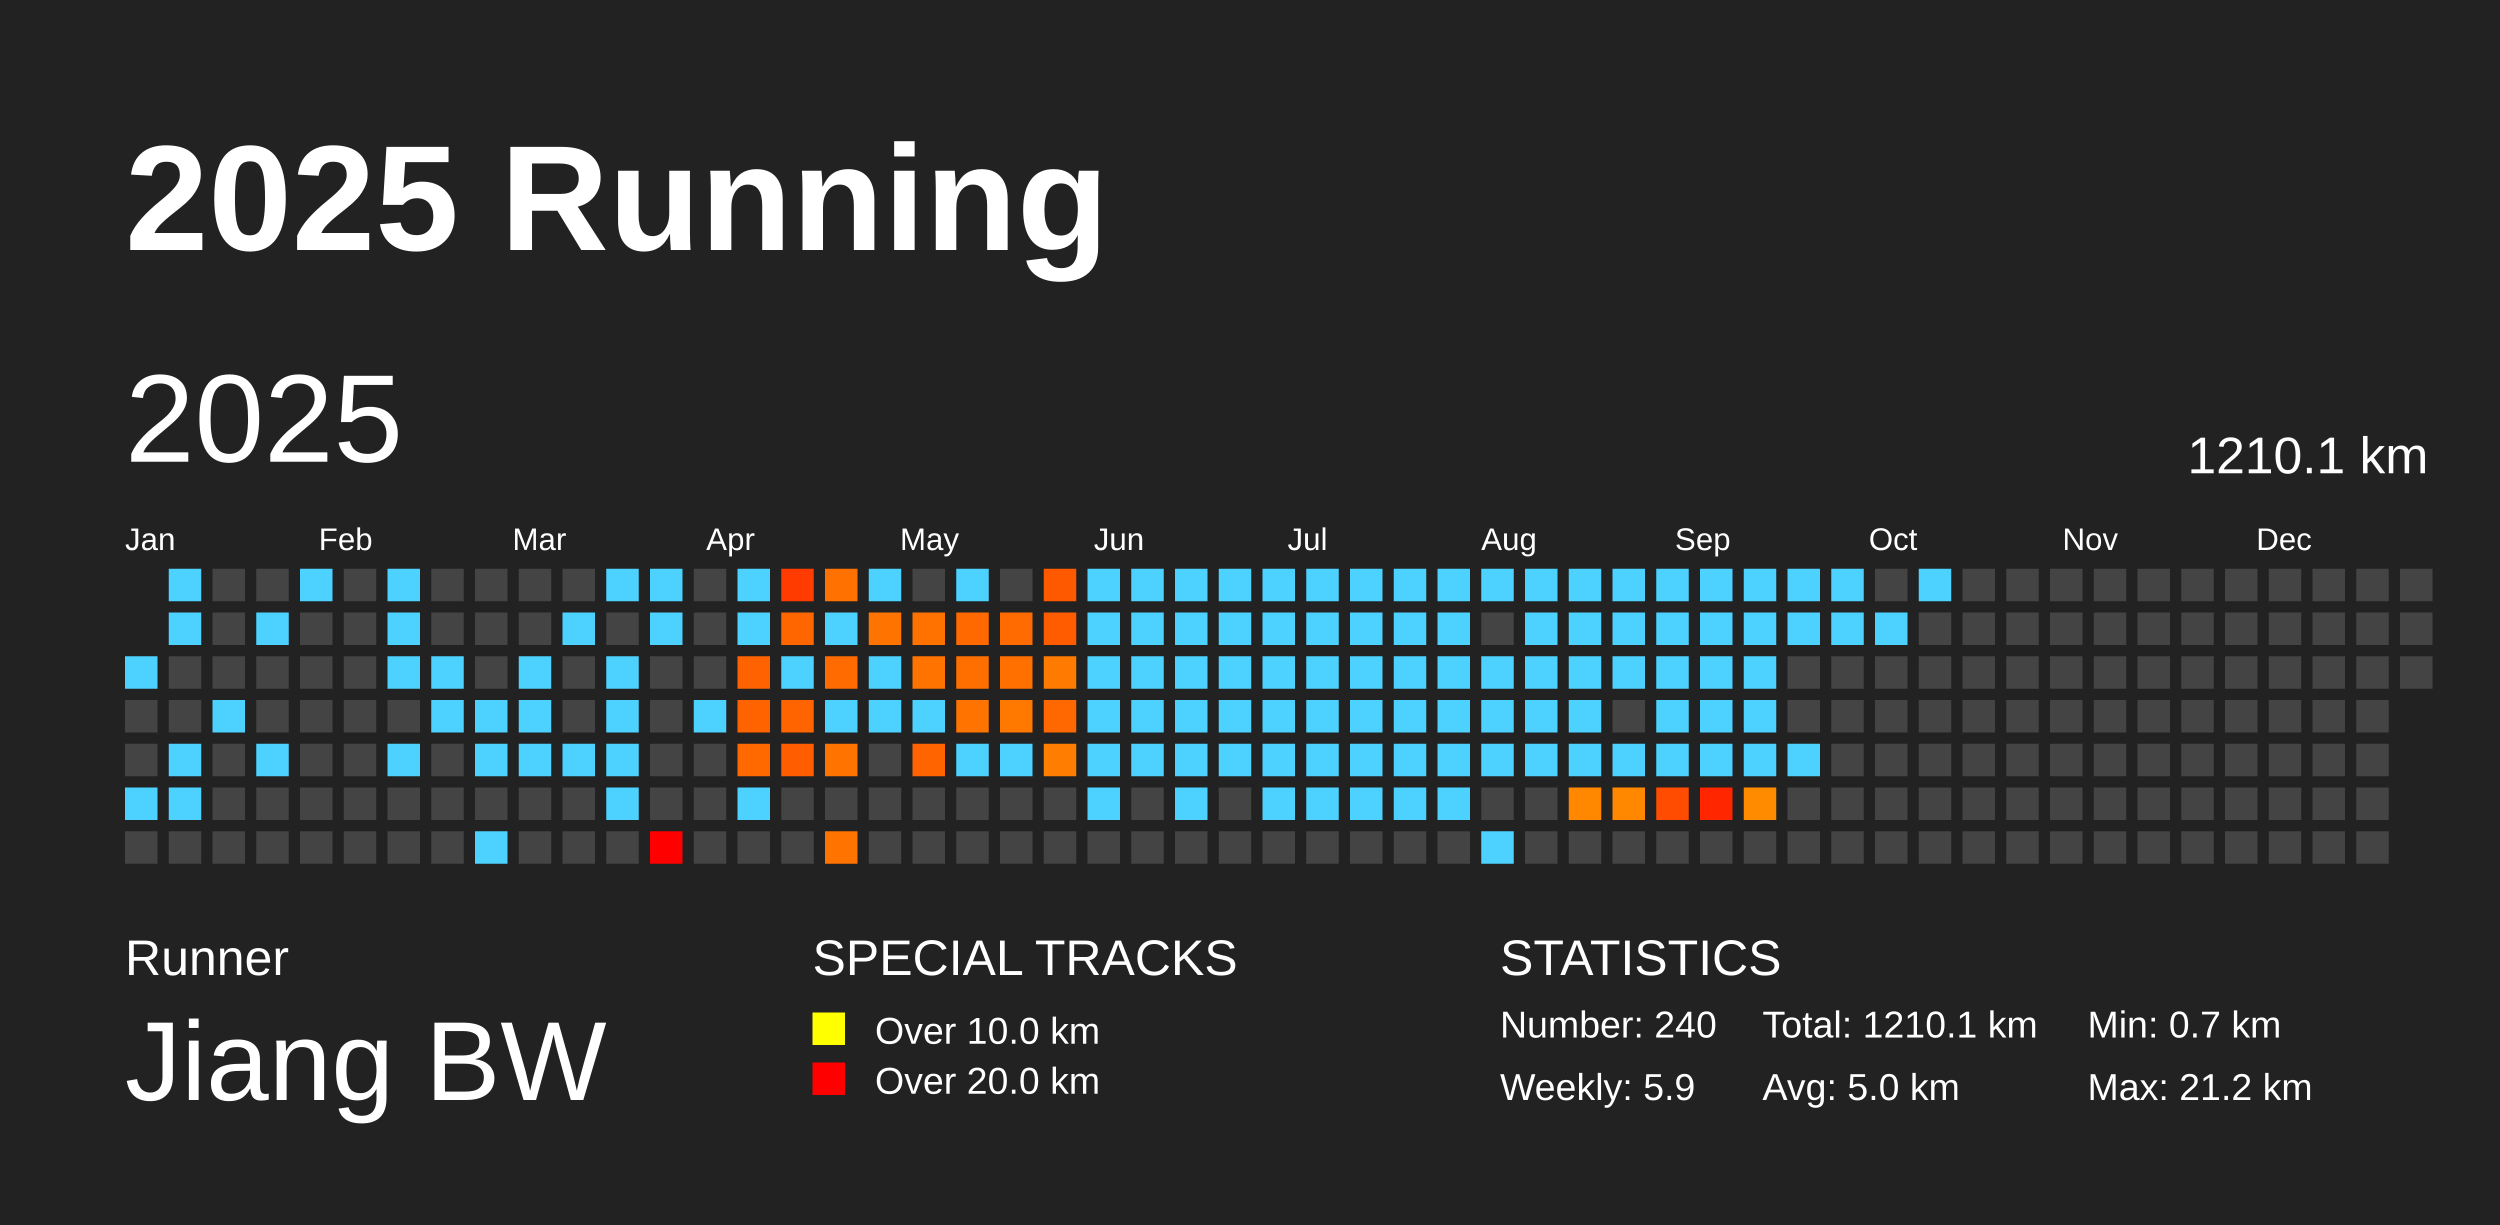
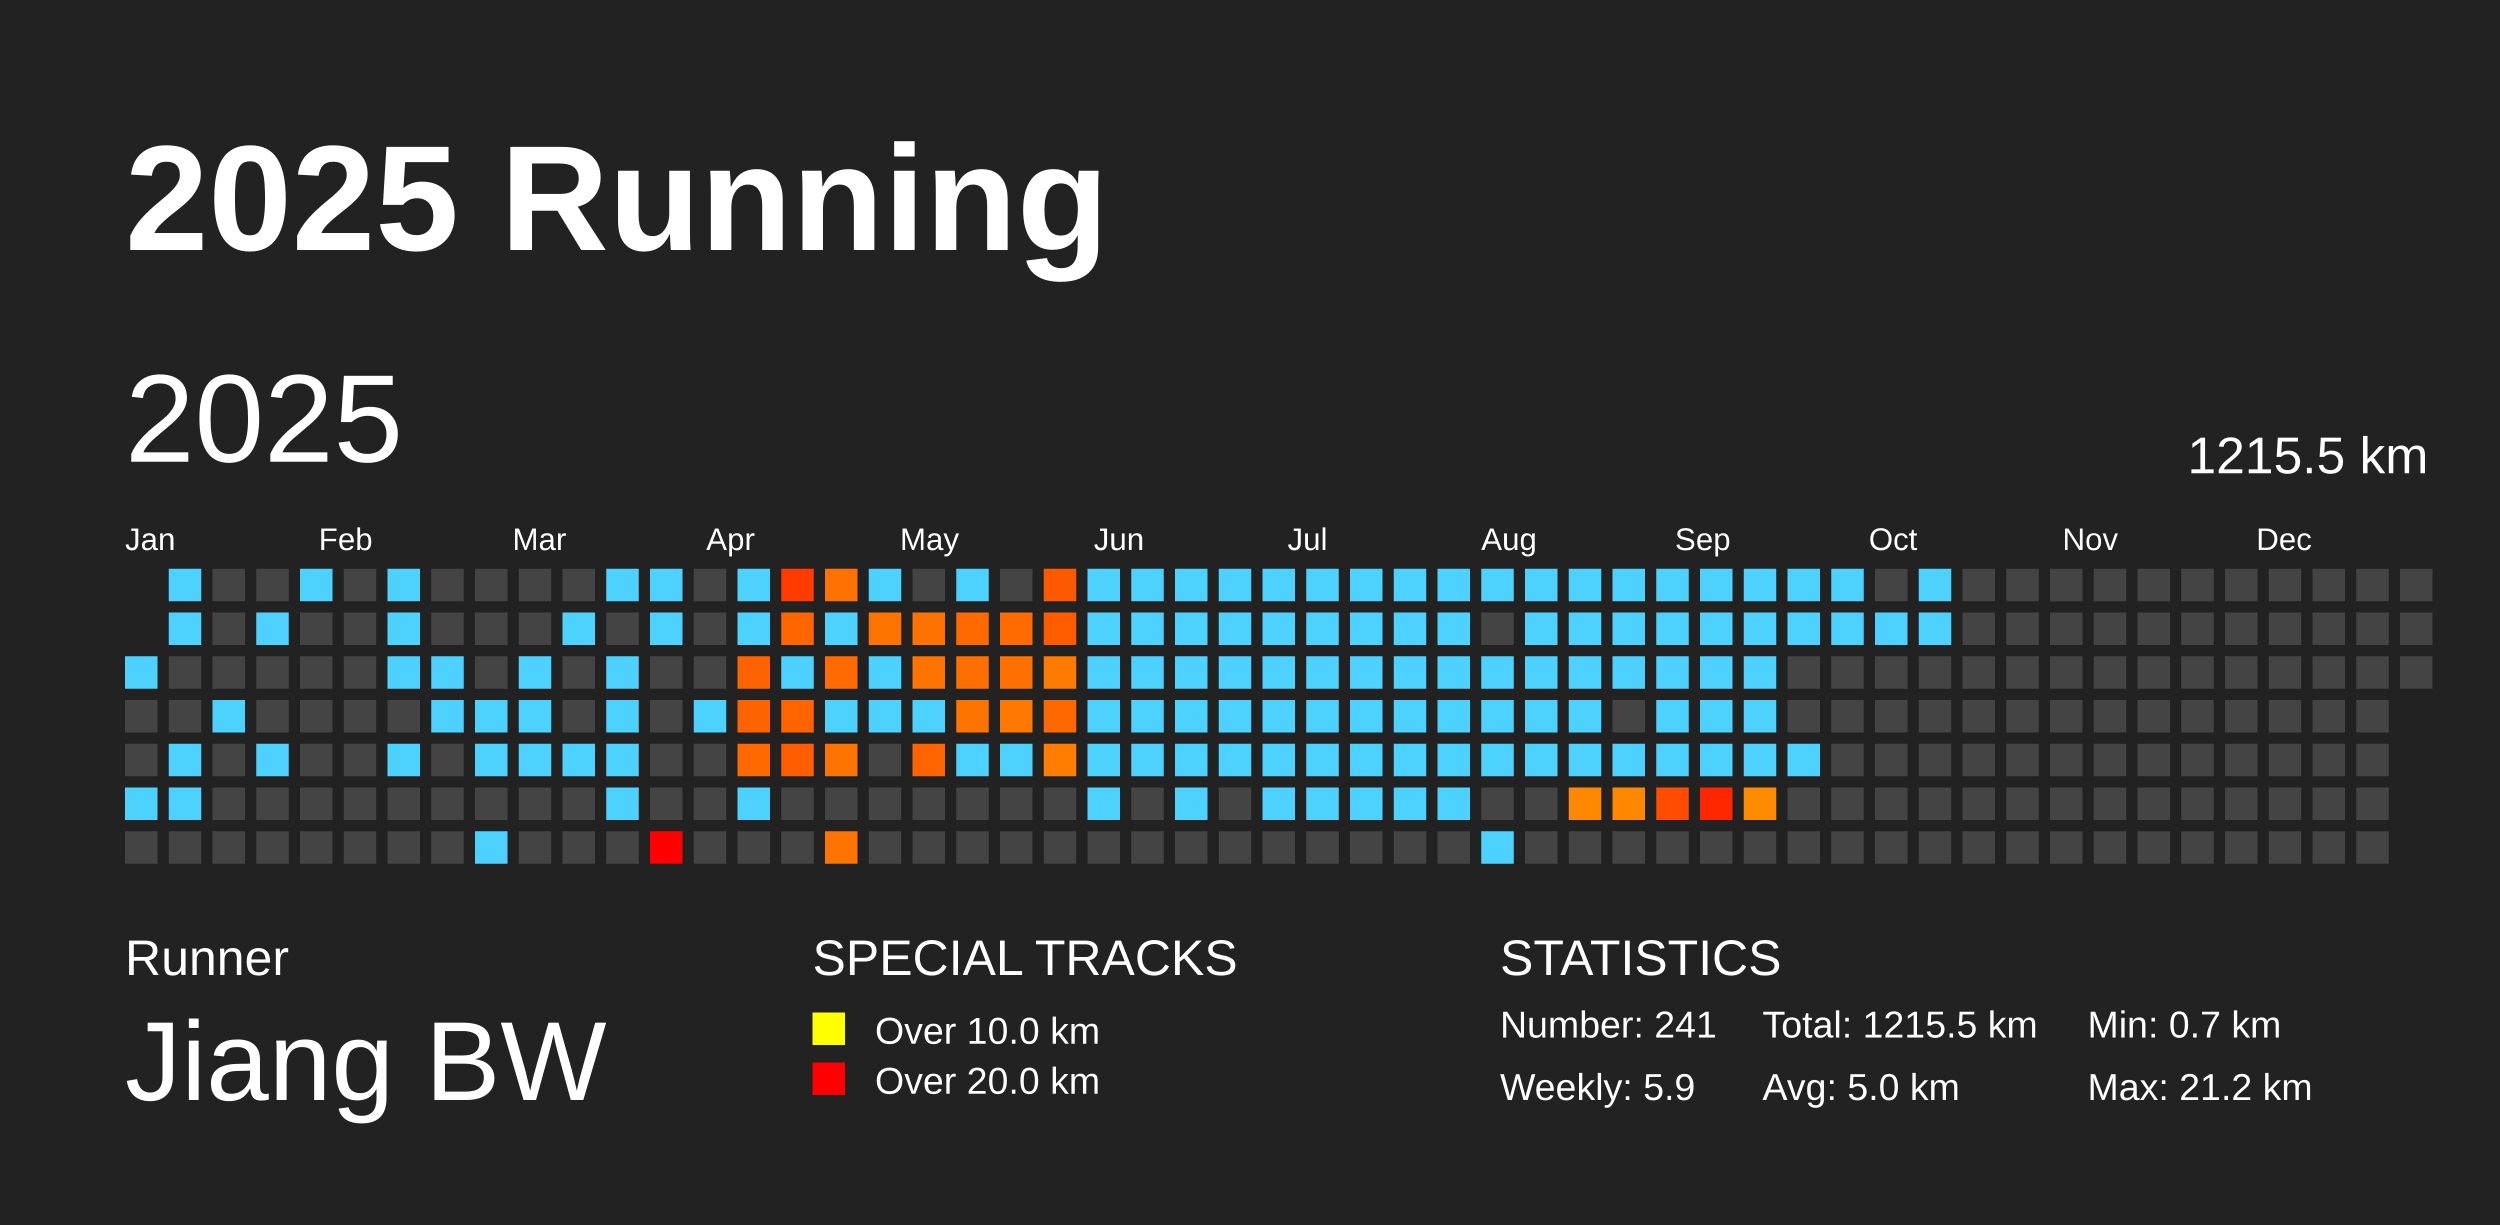
<svg xmlns="http://www.w3.org/2000/svg" baseProfile="full" height="98mm" version="1.1" viewBox="0,0,200,98" width="200mm">
  <defs />
  <rect fill="#222222" height="98" width="200" x="0" y="0" />
  <text fill="#FFFFFF" style="font-size:12px; font-family:Arial; font-weight:bold;" x="10" y="20">2025 Running</text>
  <text fill="#FFFFFF" style="font-size:4px; font-family:Arial" x="10" y="78">Runner</text>
  <text fill="#FFFFFF" style="font-size:9px; font-family:Arial" x="10" y="88">Jiang BW</text>
  <text fill="#FFFFFF" style="font-size:4px; font-family:Arial" x="65" y="78">SPECIAL TRACKS</text>
  <rect fill="yellow" height="2.6" width="2.6" x="65" y="81" />
  <text fill="#FFFFFF" style="font-size:3px; font-family:Arial" x="70" y="83.5">Over 10.0 km</text>
  <rect fill="red" height="2.6" width="2.6" x="65" y="85" />
  <text fill="#FFFFFF" style="font-size:3px; font-family:Arial" x="70" y="87.5">Over 20.0 km</text>
  <text fill="#FFFFFF" style="font-size:4px; font-family:Arial" x="120" y="78">STATISTICS</text>
-   <text fill="#FFFFFF" style="font-size:3px; font-family:Arial" x="120" y="83">Number: 240</text>
+   <text fill="#FFFFFF" style="font-size:3px; font-family:Arial" x="120" y="83">Number: 241</text>
  <text fill="#FFFFFF" style="font-size:3px; font-family:Arial" x="120" y="88">Weekly: 5.9</text>
-   <text fill="#FFFFFF" style="font-size:3px; font-family:Arial" x="141" y="83">Total: 1210.1 km</text>
+   <text fill="#FFFFFF" style="font-size:3px; font-family:Arial" x="141" y="83">Total: 1215.5 km</text>
  <text fill="#FFFFFF" style="font-size:3px; font-family:Arial" x="141" y="88">Avg: 5.0 km</text>
  <text fill="#FFFFFF" style="font-size:3px; font-family:Arial" x="167" y="83">Min: 0.7 km</text>
  <text fill="#FFFFFF" style="font-size:3px; font-family:Arial" x="167" y="88">Max: 21.2 km</text>
  <text dominant-baseline="hanging" fill="#FFFFFF" style="font-size:10.0px; font-family:Arial;" x="10" y="30">2025</text>
-   <text dominant-baseline="hanging" fill="#FFFFFF" style="font-size:4.125px; font-family:Arial;" x="175" y="35">1210.1 km</text>
+   <text dominant-baseline="hanging" fill="#FFFFFF" style="font-size:4.125px; font-family:Arial;" x="175" y="35">1215.5 km</text>
  <text fill="#FFFFFF" style="font-size:2.5px; font-family:Arial" x="10.0" y="44">Jan</text>
  <text fill="#FFFFFF" style="font-size:2.5px; font-family:Arial" x="25.5" y="44">Feb</text>
  <text fill="#FFFFFF" style="font-size:2.5px; font-family:Arial" x="41.0" y="44">Mar</text>
  <text fill="#FFFFFF" style="font-size:2.5px; font-family:Arial" x="56.5" y="44">Apr</text>
  <text fill="#FFFFFF" style="font-size:2.5px; font-family:Arial" x="72.0" y="44">May</text>
  <text fill="#FFFFFF" style="font-size:2.5px; font-family:Arial" x="87.5" y="44">Jun</text>
  <text fill="#FFFFFF" style="font-size:2.5px; font-family:Arial" x="103.0" y="44">Jul</text>
  <text fill="#FFFFFF" style="font-size:2.5px; font-family:Arial" x="118.5" y="44">Aug</text>
  <text fill="#FFFFFF" style="font-size:2.5px; font-family:Arial" x="134.0" y="44">Sep</text>
  <text fill="#FFFFFF" style="font-size:2.5px; font-family:Arial" x="149.5" y="44">Oct</text>
  <text fill="#FFFFFF" style="font-size:2.5px; font-family:Arial" x="165.0" y="44">Nov</text>
  <text fill="#FFFFFF" style="font-size:2.5px; font-family:Arial" x="180.5" y="44">Dec</text>
  <rect fill="#4dd2ff" height="2.6" width="2.6" x="10.0" y="52.5" />
  <rect fill="#444444" height="2.6" width="2.6" x="10.0" y="56.0" />
  <rect fill="#444444" height="2.6" width="2.6" x="10.0" y="59.5" />
  <rect fill="#4dd2ff" height="2.6" width="2.6" x="10.0" y="63.0" />
  <rect fill="#444444" height="2.6" width="2.6" x="10.0" y="66.5" />
  <rect fill="#4dd2ff" height="2.6" width="2.6" x="13.5" y="45.5" />
  <rect fill="#4dd2ff" height="2.6" width="2.6" x="13.5" y="49.0" />
  <rect fill="#444444" height="2.6" width="2.6" x="13.5" y="52.5" />
  <rect fill="#444444" height="2.6" width="2.6" x="13.5" y="56.0" />
  <rect fill="#4dd2ff" height="2.6" width="2.6" x="13.5" y="59.5" />
  <rect fill="#4dd2ff" height="2.6" width="2.6" x="13.5" y="63.0" />
  <rect fill="#444444" height="2.6" width="2.6" x="13.5" y="66.5" />
  <rect fill="#444444" height="2.6" width="2.6" x="17.0" y="45.5" />
  <rect fill="#444444" height="2.6" width="2.6" x="17.0" y="49.0" />
  <rect fill="#444444" height="2.6" width="2.6" x="17.0" y="52.5" />
  <rect fill="#4dd2ff" height="2.6" width="2.6" x="17.0" y="56.0" />
  <rect fill="#444444" height="2.6" width="2.6" x="17.0" y="59.5" />
  <rect fill="#444444" height="2.6" width="2.6" x="17.0" y="63.0" />
  <rect fill="#444444" height="2.6" width="2.6" x="17.0" y="66.5" />
  <rect fill="#444444" height="2.6" width="2.6" x="20.5" y="45.5" />
  <rect fill="#4dd2ff" height="2.6" width="2.6" x="20.5" y="49.0" />
  <rect fill="#444444" height="2.6" width="2.6" x="20.5" y="52.5" />
  <rect fill="#444444" height="2.6" width="2.6" x="20.5" y="56.0" />
  <rect fill="#4dd2ff" height="2.6" width="2.6" x="20.5" y="59.5" />
  <rect fill="#444444" height="2.6" width="2.6" x="20.5" y="63.0" />
  <rect fill="#444444" height="2.6" width="2.6" x="20.5" y="66.5" />
  <rect fill="#4dd2ff" height="2.6" width="2.6" x="24.0" y="45.5" />
  <rect fill="#444444" height="2.6" width="2.6" x="24.0" y="49.0" />
  <rect fill="#444444" height="2.6" width="2.6" x="24.0" y="52.5" />
  <rect fill="#444444" height="2.6" width="2.6" x="24.0" y="56.0" />
  <rect fill="#444444" height="2.6" width="2.6" x="24.0" y="59.5" />
  <rect fill="#444444" height="2.6" width="2.6" x="24.0" y="63.0" />
  <rect fill="#444444" height="2.6" width="2.6" x="24.0" y="66.5" />
  <rect fill="#444444" height="2.6" width="2.6" x="27.5" y="45.5" />
  <rect fill="#444444" height="2.6" width="2.6" x="27.5" y="49.0" />
  <rect fill="#444444" height="2.6" width="2.6" x="27.5" y="52.5" />
  <rect fill="#444444" height="2.6" width="2.6" x="27.5" y="56.0" />
  <rect fill="#444444" height="2.6" width="2.6" x="27.5" y="59.5" />
  <rect fill="#444444" height="2.6" width="2.6" x="27.5" y="63.0" />
  <rect fill="#444444" height="2.6" width="2.6" x="27.5" y="66.5" />
  <rect fill="#4dd2ff" height="2.6" width="2.6" x="31.0" y="45.5" />
  <rect fill="#4dd2ff" height="2.6" width="2.6" x="31.0" y="49.0" />
  <rect fill="#4dd2ff" height="2.6" width="2.6" x="31.0" y="52.5" />
  <rect fill="#444444" height="2.6" width="2.6" x="31.0" y="56.0" />
  <rect fill="#4dd2ff" height="2.6" width="2.6" x="31.0" y="59.5" />
  <rect fill="#444444" height="2.6" width="2.6" x="31.0" y="63.0" />
  <rect fill="#444444" height="2.6" width="2.6" x="31.0" y="66.5" />
  <rect fill="#444444" height="2.6" width="2.6" x="34.5" y="45.5" />
  <rect fill="#444444" height="2.6" width="2.6" x="34.5" y="49.0" />
  <rect fill="#4dd2ff" height="2.6" width="2.6" x="34.5" y="52.5" />
  <rect fill="#4dd2ff" height="2.6" width="2.6" x="34.5" y="56.0" />
  <rect fill="#444444" height="2.6" width="2.6" x="34.5" y="59.5" />
  <rect fill="#444444" height="2.6" width="2.6" x="34.5" y="63.0" />
  <rect fill="#444444" height="2.6" width="2.6" x="34.5" y="66.5" />
  <rect fill="#444444" height="2.6" width="2.6" x="38.0" y="45.5" />
  <rect fill="#444444" height="2.6" width="2.6" x="38.0" y="49.0" />
  <rect fill="#444444" height="2.6" width="2.6" x="38.0" y="52.5" />
  <rect fill="#4dd2ff" height="2.6" width="2.6" x="38.0" y="56.0" />
  <rect fill="#4dd2ff" height="2.6" width="2.6" x="38.0" y="59.5" />
  <rect fill="#444444" height="2.6" width="2.6" x="38.0" y="63.0" />
  <rect fill="#4dd2ff" height="2.6" width="2.6" x="38.0" y="66.5" />
  <rect fill="#444444" height="2.6" width="2.6" x="41.5" y="45.5" />
  <rect fill="#444444" height="2.6" width="2.6" x="41.5" y="49.0" />
  <rect fill="#4dd2ff" height="2.6" width="2.6" x="41.5" y="52.5" />
  <rect fill="#4dd2ff" height="2.6" width="2.6" x="41.5" y="56.0" />
  <rect fill="#4dd2ff" height="2.6" width="2.6" x="41.5" y="59.5" />
  <rect fill="#444444" height="2.6" width="2.6" x="41.5" y="63.0" />
  <rect fill="#444444" height="2.6" width="2.6" x="41.5" y="66.5" />
  <rect fill="#444444" height="2.6" width="2.6" x="45.0" y="45.5" />
  <rect fill="#4dd2ff" height="2.6" width="2.6" x="45.0" y="49.0" />
  <rect fill="#444444" height="2.6" width="2.6" x="45.0" y="52.5" />
  <rect fill="#444444" height="2.6" width="2.6" x="45.0" y="56.0" />
  <rect fill="#4dd2ff" height="2.6" width="2.6" x="45.0" y="59.5" />
  <rect fill="#444444" height="2.6" width="2.6" x="45.0" y="63.0" />
  <rect fill="#444444" height="2.6" width="2.6" x="45.0" y="66.5" />
  <rect fill="#4dd2ff" height="2.6" width="2.6" x="48.5" y="45.5" />
  <rect fill="#444444" height="2.6" width="2.6" x="48.5" y="49.0" />
  <rect fill="#4dd2ff" height="2.6" width="2.6" x="48.5" y="52.5" />
  <rect fill="#4dd2ff" height="2.6" width="2.6" x="48.5" y="56.0" />
  <rect fill="#4dd2ff" height="2.6" width="2.6" x="48.5" y="59.5" />
  <rect fill="#4dd2ff" height="2.6" width="2.6" x="48.5" y="63.0" />
  <rect fill="#444444" height="2.6" width="2.6" x="48.5" y="66.5" />
  <rect fill="#4dd2ff" height="2.6" width="2.6" x="52.0" y="45.5" />
  <rect fill="#4dd2ff" height="2.6" width="2.6" x="52.0" y="49.0" />
  <rect fill="#444444" height="2.6" width="2.6" x="52.0" y="52.5" />
  <rect fill="#444444" height="2.6" width="2.6" x="52.0" y="56.0" />
  <rect fill="#444444" height="2.6" width="2.6" x="52.0" y="59.5" />
  <rect fill="#444444" height="2.6" width="2.6" x="52.0" y="63.0" />
  <rect fill="red" height="2.6" width="2.6" x="52.0" y="66.5" />
  <rect fill="#444444" height="2.6" width="2.6" x="55.5" y="45.5" />
  <rect fill="#444444" height="2.6" width="2.6" x="55.5" y="49.0" />
  <rect fill="#444444" height="2.6" width="2.6" x="55.5" y="52.5" />
  <rect fill="#4dd2ff" height="2.6" width="2.6" x="55.5" y="56.0" />
  <rect fill="#444444" height="2.6" width="2.6" x="55.5" y="59.5" />
  <rect fill="#444444" height="2.6" width="2.6" x="55.5" y="63.0" />
  <rect fill="#444444" height="2.6" width="2.6" x="55.5" y="66.5" />
  <rect fill="#4dd2ff" height="2.6" width="2.6" x="59.0" y="45.5" />
  <rect fill="#4dd2ff" height="2.6" width="2.6" x="59.0" y="49.0" />
  <rect fill="#ff6200" height="2.6" width="2.6" x="59.0" y="52.5" />
  <rect fill="#ff6300" height="2.6" width="2.6" x="59.0" y="56.0" />
  <rect fill="#ff6900" height="2.6" width="2.6" x="59.0" y="59.5" />
  <rect fill="#4dd2ff" height="2.6" width="2.6" x="59.0" y="63.0" />
  <rect fill="#444444" height="2.6" width="2.6" x="59.0" y="66.5" />
  <rect fill="#ff3b00" height="2.6" width="2.6" x="62.5" y="45.5" />
  <rect fill="#ff6600" height="2.6" width="2.6" x="62.5" y="49.0" />
  <rect fill="#4dd2ff" height="2.6" width="2.6" x="62.5" y="52.5" />
  <rect fill="#ff6400" height="2.6" width="2.6" x="62.5" y="56.0" />
  <rect fill="#ff5d00" height="2.6" width="2.6" x="62.5" y="59.5" />
  <rect fill="#444444" height="2.6" width="2.6" x="62.5" y="63.0" />
  <rect fill="#444444" height="2.6" width="2.6" x="62.5" y="66.5" />
  <rect fill="#ff7100" height="2.6" width="2.6" x="66.0" y="45.5" />
  <rect fill="#4dd2ff" height="2.6" width="2.6" x="66.0" y="49.0" />
  <rect fill="#ff6b00" height="2.6" width="2.6" x="66.0" y="52.5" />
  <rect fill="#4dd2ff" height="2.6" width="2.6" x="66.0" y="56.0" />
  <rect fill="#ff7400" height="2.6" width="2.6" x="66.0" y="59.5" />
  <rect fill="#444444" height="2.6" width="2.6" x="66.0" y="63.0" />
  <rect fill="#ff7300" height="2.6" width="2.6" x="66.0" y="66.5" />
  <rect fill="#4dd2ff" height="2.6" width="2.6" x="69.5" y="45.5" />
  <rect fill="#ff7400" height="2.6" width="2.6" x="69.5" y="49.0" />
  <rect fill="#4dd2ff" height="2.6" width="2.6" x="69.5" y="52.5" />
  <rect fill="#4dd2ff" height="2.6" width="2.6" x="69.5" y="56.0" />
  <rect fill="#444444" height="2.6" width="2.6" x="69.5" y="59.5" />
  <rect fill="#444444" height="2.6" width="2.6" x="69.5" y="63.0" />
  <rect fill="#444444" height="2.6" width="2.6" x="69.5" y="66.5" />
  <rect fill="#444444" height="2.6" width="2.6" x="73.0" y="45.5" />
  <rect fill="#ff7200" height="2.6" width="2.6" x="73.0" y="49.0" />
  <rect fill="#ff7300" height="2.6" width="2.6" x="73.0" y="52.5" />
  <rect fill="#4dd2ff" height="2.6" width="2.6" x="73.0" y="56.0" />
  <rect fill="#ff6400" height="2.6" width="2.6" x="73.0" y="59.5" />
  <rect fill="#444444" height="2.6" width="2.6" x="73.0" y="63.0" />
  <rect fill="#444444" height="2.6" width="2.6" x="73.0" y="66.5" />
  <rect fill="#4dd2ff" height="2.6" width="2.6" x="76.5" y="45.5" />
  <rect fill="#ff6900" height="2.6" width="2.6" x="76.5" y="49.0" />
  <rect fill="#ff6f00" height="2.6" width="2.6" x="76.5" y="52.5" />
  <rect fill="#ff7300" height="2.6" width="2.6" x="76.5" y="56.0" />
  <rect fill="#4dd2ff" height="2.6" width="2.6" x="76.5" y="59.5" />
  <rect fill="#444444" height="2.6" width="2.6" x="76.5" y="63.0" />
  <rect fill="#444444" height="2.6" width="2.6" x="76.5" y="66.5" />
  <rect fill="#444444" height="2.6" width="2.6" x="80.0" y="45.5" />
  <rect fill="#ff6b00" height="2.6" width="2.6" x="80.0" y="49.0" />
  <rect fill="#ff7000" height="2.6" width="2.6" x="80.0" y="52.5" />
  <rect fill="#ff7800" height="2.6" width="2.6" x="80.0" y="56.0" />
  <rect fill="#4dd2ff" height="2.6" width="2.6" x="80.0" y="59.5" />
  <rect fill="#444444" height="2.6" width="2.6" x="80.0" y="63.0" />
  <rect fill="#444444" height="2.6" width="2.6" x="80.0" y="66.5" />
  <rect fill="#ff5900" height="2.6" width="2.6" x="83.5" y="45.5" />
  <rect fill="#ff5c00" height="2.6" width="2.6" x="83.5" y="49.0" />
  <rect fill="#ff7a00" height="2.6" width="2.6" x="83.5" y="52.5" />
  <rect fill="#ff6800" height="2.6" width="2.6" x="83.5" y="56.0" />
  <rect fill="#ff7d00" height="2.6" width="2.6" x="83.5" y="59.5" />
  <rect fill="#444444" height="2.6" width="2.6" x="83.5" y="63.0" />
  <rect fill="#444444" height="2.6" width="2.6" x="83.5" y="66.5" />
  <rect fill="#4dd2ff" height="2.6" width="2.6" x="87.0" y="45.5" />
  <rect fill="#4dd2ff" height="2.6" width="2.6" x="87.0" y="49.0" />
  <rect fill="#4dd2ff" height="2.6" width="2.6" x="87.0" y="52.5" />
  <rect fill="#4dd2ff" height="2.6" width="2.6" x="87.0" y="56.0" />
  <rect fill="#4dd2ff" height="2.6" width="2.6" x="87.0" y="59.5" />
  <rect fill="#4dd2ff" height="2.6" width="2.6" x="87.0" y="63.0" />
  <rect fill="#444444" height="2.6" width="2.6" x="87.0" y="66.5" />
  <rect fill="#4dd2ff" height="2.6" width="2.6" x="90.5" y="45.5" />
  <rect fill="#4dd2ff" height="2.6" width="2.6" x="90.5" y="49.0" />
  <rect fill="#4dd2ff" height="2.6" width="2.6" x="90.5" y="52.5" />
  <rect fill="#4dd2ff" height="2.6" width="2.6" x="90.5" y="56.0" />
  <rect fill="#4dd2ff" height="2.6" width="2.6" x="90.5" y="59.5" />
  <rect fill="#444444" height="2.6" width="2.6" x="90.5" y="63.0" />
  <rect fill="#444444" height="2.6" width="2.6" x="90.5" y="66.5" />
  <rect fill="#4dd2ff" height="2.6" width="2.6" x="94.0" y="45.5" />
  <rect fill="#4dd2ff" height="2.6" width="2.6" x="94.0" y="49.0" />
  <rect fill="#4dd2ff" height="2.6" width="2.6" x="94.0" y="52.5" />
  <rect fill="#4dd2ff" height="2.6" width="2.6" x="94.0" y="56.0" />
  <rect fill="#4dd2ff" height="2.6" width="2.6" x="94.0" y="59.5" />
  <rect fill="#4dd2ff" height="2.6" width="2.6" x="94.0" y="63.0" />
  <rect fill="#444444" height="2.6" width="2.6" x="94.0" y="66.5" />
  <rect fill="#4dd2ff" height="2.6" width="2.6" x="97.5" y="45.5" />
  <rect fill="#4dd2ff" height="2.6" width="2.6" x="97.5" y="49.0" />
  <rect fill="#4dd2ff" height="2.6" width="2.6" x="97.5" y="52.5" />
  <rect fill="#4dd2ff" height="2.6" width="2.6" x="97.5" y="56.0" />
  <rect fill="#4dd2ff" height="2.6" width="2.6" x="97.5" y="59.5" />
  <rect fill="#444444" height="2.6" width="2.6" x="97.5" y="63.0" />
  <rect fill="#444444" height="2.6" width="2.6" x="97.5" y="66.5" />
  <rect fill="#4dd2ff" height="2.6" width="2.6" x="101.0" y="45.5" />
  <rect fill="#4dd2ff" height="2.6" width="2.6" x="101.0" y="49.0" />
  <rect fill="#4dd2ff" height="2.6" width="2.6" x="101.0" y="52.5" />
  <rect fill="#4dd2ff" height="2.6" width="2.6" x="101.0" y="56.0" />
  <rect fill="#4dd2ff" height="2.6" width="2.6" x="101.0" y="59.5" />
  <rect fill="#4dd2ff" height="2.6" width="2.6" x="101.0" y="63.0" />
  <rect fill="#444444" height="2.6" width="2.6" x="101.0" y="66.5" />
  <rect fill="#4dd2ff" height="2.6" width="2.6" x="104.5" y="45.5" />
  <rect fill="#4dd2ff" height="2.6" width="2.6" x="104.5" y="49.0" />
  <rect fill="#4dd2ff" height="2.6" width="2.6" x="104.5" y="52.5" />
  <rect fill="#4dd2ff" height="2.6" width="2.6" x="104.5" y="56.0" />
  <rect fill="#4dd2ff" height="2.6" width="2.6" x="104.5" y="59.5" />
  <rect fill="#4dd2ff" height="2.6" width="2.6" x="104.5" y="63.0" />
  <rect fill="#444444" height="2.6" width="2.6" x="104.5" y="66.5" />
  <rect fill="#4dd2ff" height="2.6" width="2.6" x="108.0" y="45.5" />
  <rect fill="#4dd2ff" height="2.6" width="2.6" x="108.0" y="49.0" />
  <rect fill="#4dd2ff" height="2.6" width="2.6" x="108.0" y="52.5" />
  <rect fill="#4dd2ff" height="2.6" width="2.6" x="108.0" y="56.0" />
  <rect fill="#4dd2ff" height="2.6" width="2.6" x="108.0" y="59.5" />
  <rect fill="#4dd2ff" height="2.6" width="2.6" x="108.0" y="63.0" />
  <rect fill="#444444" height="2.6" width="2.6" x="108.0" y="66.5" />
  <rect fill="#4dd2ff" height="2.6" width="2.6" x="111.5" y="45.5" />
  <rect fill="#4dd2ff" height="2.6" width="2.6" x="111.5" y="49.0" />
  <rect fill="#4dd2ff" height="2.6" width="2.6" x="111.5" y="52.5" />
  <rect fill="#4dd2ff" height="2.6" width="2.6" x="111.5" y="56.0" />
  <rect fill="#4dd2ff" height="2.6" width="2.6" x="111.5" y="59.5" />
  <rect fill="#4dd2ff" height="2.6" width="2.6" x="111.5" y="63.0" />
  <rect fill="#444444" height="2.6" width="2.6" x="111.5" y="66.5" />
  <rect fill="#4dd2ff" height="2.6" width="2.6" x="115.0" y="45.5" />
  <rect fill="#4dd2ff" height="2.6" width="2.6" x="115.0" y="49.0" />
  <rect fill="#4dd2ff" height="2.6" width="2.6" x="115.0" y="52.5" />
  <rect fill="#4dd2ff" height="2.6" width="2.6" x="115.0" y="56.0" />
  <rect fill="#4dd2ff" height="2.6" width="2.6" x="115.0" y="59.5" />
  <rect fill="#4dd2ff" height="2.6" width="2.6" x="115.0" y="63.0" />
  <rect fill="#444444" height="2.6" width="2.6" x="115.0" y="66.5" />
  <rect fill="#4dd2ff" height="2.6" width="2.6" x="118.5" y="45.5" />
  <rect fill="#444444" height="2.6" width="2.6" x="118.5" y="49.0" />
  <rect fill="#4dd2ff" height="2.6" width="2.6" x="118.5" y="52.5" />
  <rect fill="#4dd2ff" height="2.6" width="2.6" x="118.5" y="56.0" />
  <rect fill="#4dd2ff" height="2.6" width="2.6" x="118.5" y="59.5" />
  <rect fill="#444444" height="2.6" width="2.6" x="118.5" y="63.0" />
  <rect fill="#4dd2ff" height="2.6" width="2.6" x="118.5" y="66.5" />
  <rect fill="#4dd2ff" height="2.6" width="2.6" x="122.0" y="45.5" />
  <rect fill="#4dd2ff" height="2.6" width="2.6" x="122.0" y="49.0" />
  <rect fill="#4dd2ff" height="2.6" width="2.6" x="122.0" y="52.5" />
  <rect fill="#4dd2ff" height="2.6" width="2.6" x="122.0" y="56.0" />
  <rect fill="#4dd2ff" height="2.6" width="2.6" x="122.0" y="59.5" />
  <rect fill="#444444" height="2.6" width="2.6" x="122.0" y="63.0" />
  <rect fill="#444444" height="2.6" width="2.6" x="122.0" y="66.5" />
  <rect fill="#4dd2ff" height="2.6" width="2.6" x="125.5" y="45.5" />
  <rect fill="#4dd2ff" height="2.6" width="2.6" x="125.5" y="49.0" />
  <rect fill="#4dd2ff" height="2.6" width="2.6" x="125.5" y="52.5" />
  <rect fill="#4dd2ff" height="2.6" width="2.6" x="125.5" y="56.0" />
  <rect fill="#4dd2ff" height="2.6" width="2.6" x="125.5" y="59.5" />
  <rect fill="#ff8800" height="2.6" width="2.6" x="125.5" y="63.0" />
  <rect fill="#444444" height="2.6" width="2.6" x="125.5" y="66.5" />
  <rect fill="#4dd2ff" height="2.6" width="2.6" x="129.0" y="45.5" />
  <rect fill="#4dd2ff" height="2.6" width="2.6" x="129.0" y="49.0" />
  <rect fill="#4dd2ff" height="2.6" width="2.6" x="129.0" y="52.5" />
  <rect fill="#444444" height="2.6" width="2.6" x="129.0" y="56.0" />
  <rect fill="#4dd2ff" height="2.6" width="2.6" x="129.0" y="59.5" />
  <rect fill="#ff8800" height="2.6" width="2.6" x="129.0" y="63.0" />
  <rect fill="#444444" height="2.6" width="2.6" x="129.0" y="66.5" />
  <rect fill="#4dd2ff" height="2.6" width="2.6" x="132.5" y="45.5" />
  <rect fill="#4dd2ff" height="2.6" width="2.6" x="132.5" y="49.0" />
  <rect fill="#4dd2ff" height="2.6" width="2.6" x="132.5" y="52.5" />
  <rect fill="#4dd2ff" height="2.6" width="2.6" x="132.5" y="56.0" />
  <rect fill="#4dd2ff" height="2.6" width="2.6" x="132.5" y="59.5" />
  <rect fill="#ff4c00" height="2.6" width="2.6" x="132.5" y="63.0" />
  <rect fill="#444444" height="2.6" width="2.6" x="132.5" y="66.5" />
  <rect fill="#4dd2ff" height="2.6" width="2.6" x="136.0" y="45.5" />
  <rect fill="#4dd2ff" height="2.6" width="2.6" x="136.0" y="49.0" />
  <rect fill="#4dd2ff" height="2.6" width="2.6" x="136.0" y="52.5" />
  <rect fill="#4dd2ff" height="2.6" width="2.6" x="136.0" y="56.0" />
  <rect fill="#4dd2ff" height="2.6" width="2.6" x="136.0" y="59.5" />
  <rect fill="#ff2600" height="2.6" width="2.6" x="136.0" y="63.0" />
  <rect fill="#444444" height="2.6" width="2.6" x="136.0" y="66.5" />
  <rect fill="#4dd2ff" height="2.6" width="2.6" x="139.5" y="45.5" />
  <rect fill="#4dd2ff" height="2.6" width="2.6" x="139.5" y="49.0" />
  <rect fill="#4dd2ff" height="2.6" width="2.6" x="139.5" y="52.5" />
  <rect fill="#4dd2ff" height="2.6" width="2.6" x="139.5" y="56.0" />
  <rect fill="#4dd2ff" height="2.6" width="2.6" x="139.5" y="59.5" />
  <rect fill="#ff8c00" height="2.6" width="2.6" x="139.5" y="63.0" />
  <rect fill="#444444" height="2.6" width="2.6" x="139.5" y="66.5" />
  <rect fill="#4dd2ff" height="2.6" width="2.6" x="143.0" y="45.5" />
  <rect fill="#4dd2ff" height="2.6" width="2.6" x="143.0" y="49.0" />
  <rect fill="#444444" height="2.6" width="2.6" x="143.0" y="52.5" />
  <rect fill="#444444" height="2.6" width="2.6" x="143.0" y="56.0" />
  <rect fill="#4dd2ff" height="2.6" width="2.6" x="143.0" y="59.5" />
  <rect fill="#444444" height="2.6" width="2.6" x="143.0" y="63.0" />
  <rect fill="#444444" height="2.6" width="2.6" x="143.0" y="66.5" />
  <rect fill="#4dd2ff" height="2.6" width="2.6" x="146.5" y="45.5" />
  <rect fill="#4dd2ff" height="2.6" width="2.6" x="146.5" y="49.0" />
  <rect fill="#444444" height="2.6" width="2.6" x="146.5" y="52.5" />
  <rect fill="#444444" height="2.6" width="2.6" x="146.5" y="56.0" />
  <rect fill="#444444" height="2.6" width="2.6" x="146.5" y="59.5" />
  <rect fill="#444444" height="2.6" width="2.6" x="146.5" y="63.0" />
  <rect fill="#444444" height="2.6" width="2.6" x="146.5" y="66.5" />
  <rect fill="#444444" height="2.6" width="2.6" x="150.0" y="45.5" />
  <rect fill="#4dd2ff" height="2.6" width="2.6" x="150.0" y="49.0" />
  <rect fill="#444444" height="2.6" width="2.6" x="150.0" y="52.5" />
  <rect fill="#444444" height="2.6" width="2.6" x="150.0" y="56.0" />
  <rect fill="#444444" height="2.6" width="2.6" x="150.0" y="59.5" />
  <rect fill="#444444" height="2.6" width="2.6" x="150.0" y="63.0" />
  <rect fill="#444444" height="2.6" width="2.6" x="150.0" y="66.5" />
  <rect fill="#4dd2ff" height="2.6" width="2.6" x="153.5" y="45.5" />
-   <rect fill="#444444" height="2.6" width="2.6" x="153.5" y="49.0" />
+   <rect fill="#4dd2ff" height="2.6" width="2.6" x="153.5" y="49.0" />
  <rect fill="#444444" height="2.6" width="2.6" x="153.5" y="52.5" />
  <rect fill="#444444" height="2.6" width="2.6" x="153.5" y="56.0" />
  <rect fill="#444444" height="2.6" width="2.6" x="153.5" y="59.5" />
  <rect fill="#444444" height="2.6" width="2.6" x="153.5" y="63.0" />
  <rect fill="#444444" height="2.6" width="2.6" x="153.5" y="66.5" />
  <rect fill="#444444" height="2.6" width="2.6" x="157.0" y="45.5" />
  <rect fill="#444444" height="2.6" width="2.6" x="157.0" y="49.0" />
  <rect fill="#444444" height="2.6" width="2.6" x="157.0" y="52.5" />
  <rect fill="#444444" height="2.6" width="2.6" x="157.0" y="56.0" />
  <rect fill="#444444" height="2.6" width="2.6" x="157.0" y="59.5" />
  <rect fill="#444444" height="2.6" width="2.6" x="157.0" y="63.0" />
  <rect fill="#444444" height="2.6" width="2.6" x="157.0" y="66.5" />
  <rect fill="#444444" height="2.6" width="2.6" x="160.5" y="45.5" />
  <rect fill="#444444" height="2.6" width="2.6" x="160.5" y="49.0" />
  <rect fill="#444444" height="2.6" width="2.6" x="160.5" y="52.5" />
  <rect fill="#444444" height="2.6" width="2.6" x="160.5" y="56.0" />
  <rect fill="#444444" height="2.6" width="2.6" x="160.5" y="59.5" />
  <rect fill="#444444" height="2.6" width="2.6" x="160.5" y="63.0" />
  <rect fill="#444444" height="2.6" width="2.6" x="160.5" y="66.5" />
  <rect fill="#444444" height="2.6" width="2.6" x="164.0" y="45.5" />
  <rect fill="#444444" height="2.6" width="2.6" x="164.0" y="49.0" />
  <rect fill="#444444" height="2.6" width="2.6" x="164.0" y="52.5" />
  <rect fill="#444444" height="2.6" width="2.6" x="164.0" y="56.0" />
  <rect fill="#444444" height="2.6" width="2.6" x="164.0" y="59.5" />
  <rect fill="#444444" height="2.6" width="2.6" x="164.0" y="63.0" />
  <rect fill="#444444" height="2.6" width="2.6" x="164.0" y="66.5" />
  <rect fill="#444444" height="2.6" width="2.6" x="167.5" y="45.5" />
  <rect fill="#444444" height="2.6" width="2.6" x="167.5" y="49.0" />
  <rect fill="#444444" height="2.6" width="2.6" x="167.5" y="52.5" />
  <rect fill="#444444" height="2.6" width="2.6" x="167.5" y="56.0" />
  <rect fill="#444444" height="2.6" width="2.6" x="167.5" y="59.5" />
  <rect fill="#444444" height="2.6" width="2.6" x="167.5" y="63.0" />
  <rect fill="#444444" height="2.6" width="2.6" x="167.5" y="66.5" />
  <rect fill="#444444" height="2.6" width="2.6" x="171.0" y="45.5" />
  <rect fill="#444444" height="2.6" width="2.6" x="171.0" y="49.0" />
  <rect fill="#444444" height="2.6" width="2.6" x="171.0" y="52.5" />
  <rect fill="#444444" height="2.6" width="2.6" x="171.0" y="56.0" />
  <rect fill="#444444" height="2.6" width="2.6" x="171.0" y="59.5" />
  <rect fill="#444444" height="2.6" width="2.6" x="171.0" y="63.0" />
  <rect fill="#444444" height="2.6" width="2.6" x="171.0" y="66.5" />
  <rect fill="#444444" height="2.6" width="2.6" x="174.5" y="45.5" />
  <rect fill="#444444" height="2.6" width="2.6" x="174.5" y="49.0" />
  <rect fill="#444444" height="2.6" width="2.6" x="174.5" y="52.5" />
  <rect fill="#444444" height="2.6" width="2.6" x="174.5" y="56.0" />
  <rect fill="#444444" height="2.6" width="2.6" x="174.5" y="59.5" />
  <rect fill="#444444" height="2.6" width="2.6" x="174.5" y="63.0" />
  <rect fill="#444444" height="2.6" width="2.6" x="174.5" y="66.5" />
  <rect fill="#444444" height="2.6" width="2.6" x="178.0" y="45.5" />
  <rect fill="#444444" height="2.6" width="2.6" x="178.0" y="49.0" />
  <rect fill="#444444" height="2.6" width="2.6" x="178.0" y="52.5" />
  <rect fill="#444444" height="2.6" width="2.6" x="178.0" y="56.0" />
  <rect fill="#444444" height="2.6" width="2.6" x="178.0" y="59.5" />
  <rect fill="#444444" height="2.6" width="2.6" x="178.0" y="63.0" />
  <rect fill="#444444" height="2.6" width="2.6" x="178.0" y="66.5" />
  <rect fill="#444444" height="2.6" width="2.6" x="181.5" y="45.5" />
  <rect fill="#444444" height="2.6" width="2.6" x="181.5" y="49.0" />
  <rect fill="#444444" height="2.6" width="2.6" x="181.5" y="52.5" />
  <rect fill="#444444" height="2.6" width="2.6" x="181.5" y="56.0" />
  <rect fill="#444444" height="2.6" width="2.6" x="181.5" y="59.5" />
  <rect fill="#444444" height="2.6" width="2.6" x="181.5" y="63.0" />
  <rect fill="#444444" height="2.6" width="2.6" x="181.5" y="66.5" />
  <rect fill="#444444" height="2.6" width="2.6" x="185.0" y="45.5" />
  <rect fill="#444444" height="2.6" width="2.6" x="185.0" y="49.0" />
  <rect fill="#444444" height="2.6" width="2.6" x="185.0" y="52.5" />
  <rect fill="#444444" height="2.6" width="2.6" x="185.0" y="56.0" />
  <rect fill="#444444" height="2.6" width="2.6" x="185.0" y="59.5" />
  <rect fill="#444444" height="2.6" width="2.6" x="185.0" y="63.0" />
  <rect fill="#444444" height="2.6" width="2.6" x="185.0" y="66.5" />
  <rect fill="#444444" height="2.6" width="2.6" x="188.5" y="45.5" />
  <rect fill="#444444" height="2.6" width="2.6" x="188.5" y="49.0" />
  <rect fill="#444444" height="2.6" width="2.6" x="188.5" y="52.5" />
  <rect fill="#444444" height="2.6" width="2.6" x="188.5" y="56.0" />
  <rect fill="#444444" height="2.6" width="2.6" x="188.5" y="59.5" />
  <rect fill="#444444" height="2.6" width="2.6" x="188.5" y="63.0" />
  <rect fill="#444444" height="2.6" width="2.6" x="188.5" y="66.5" />
  <rect fill="#444444" height="2.6" width="2.6" x="192.0" y="45.5" />
  <rect fill="#444444" height="2.6" width="2.6" x="192.0" y="49.0" />
  <rect fill="#444444" height="2.6" width="2.6" x="192.0" y="52.5" />
</svg>
